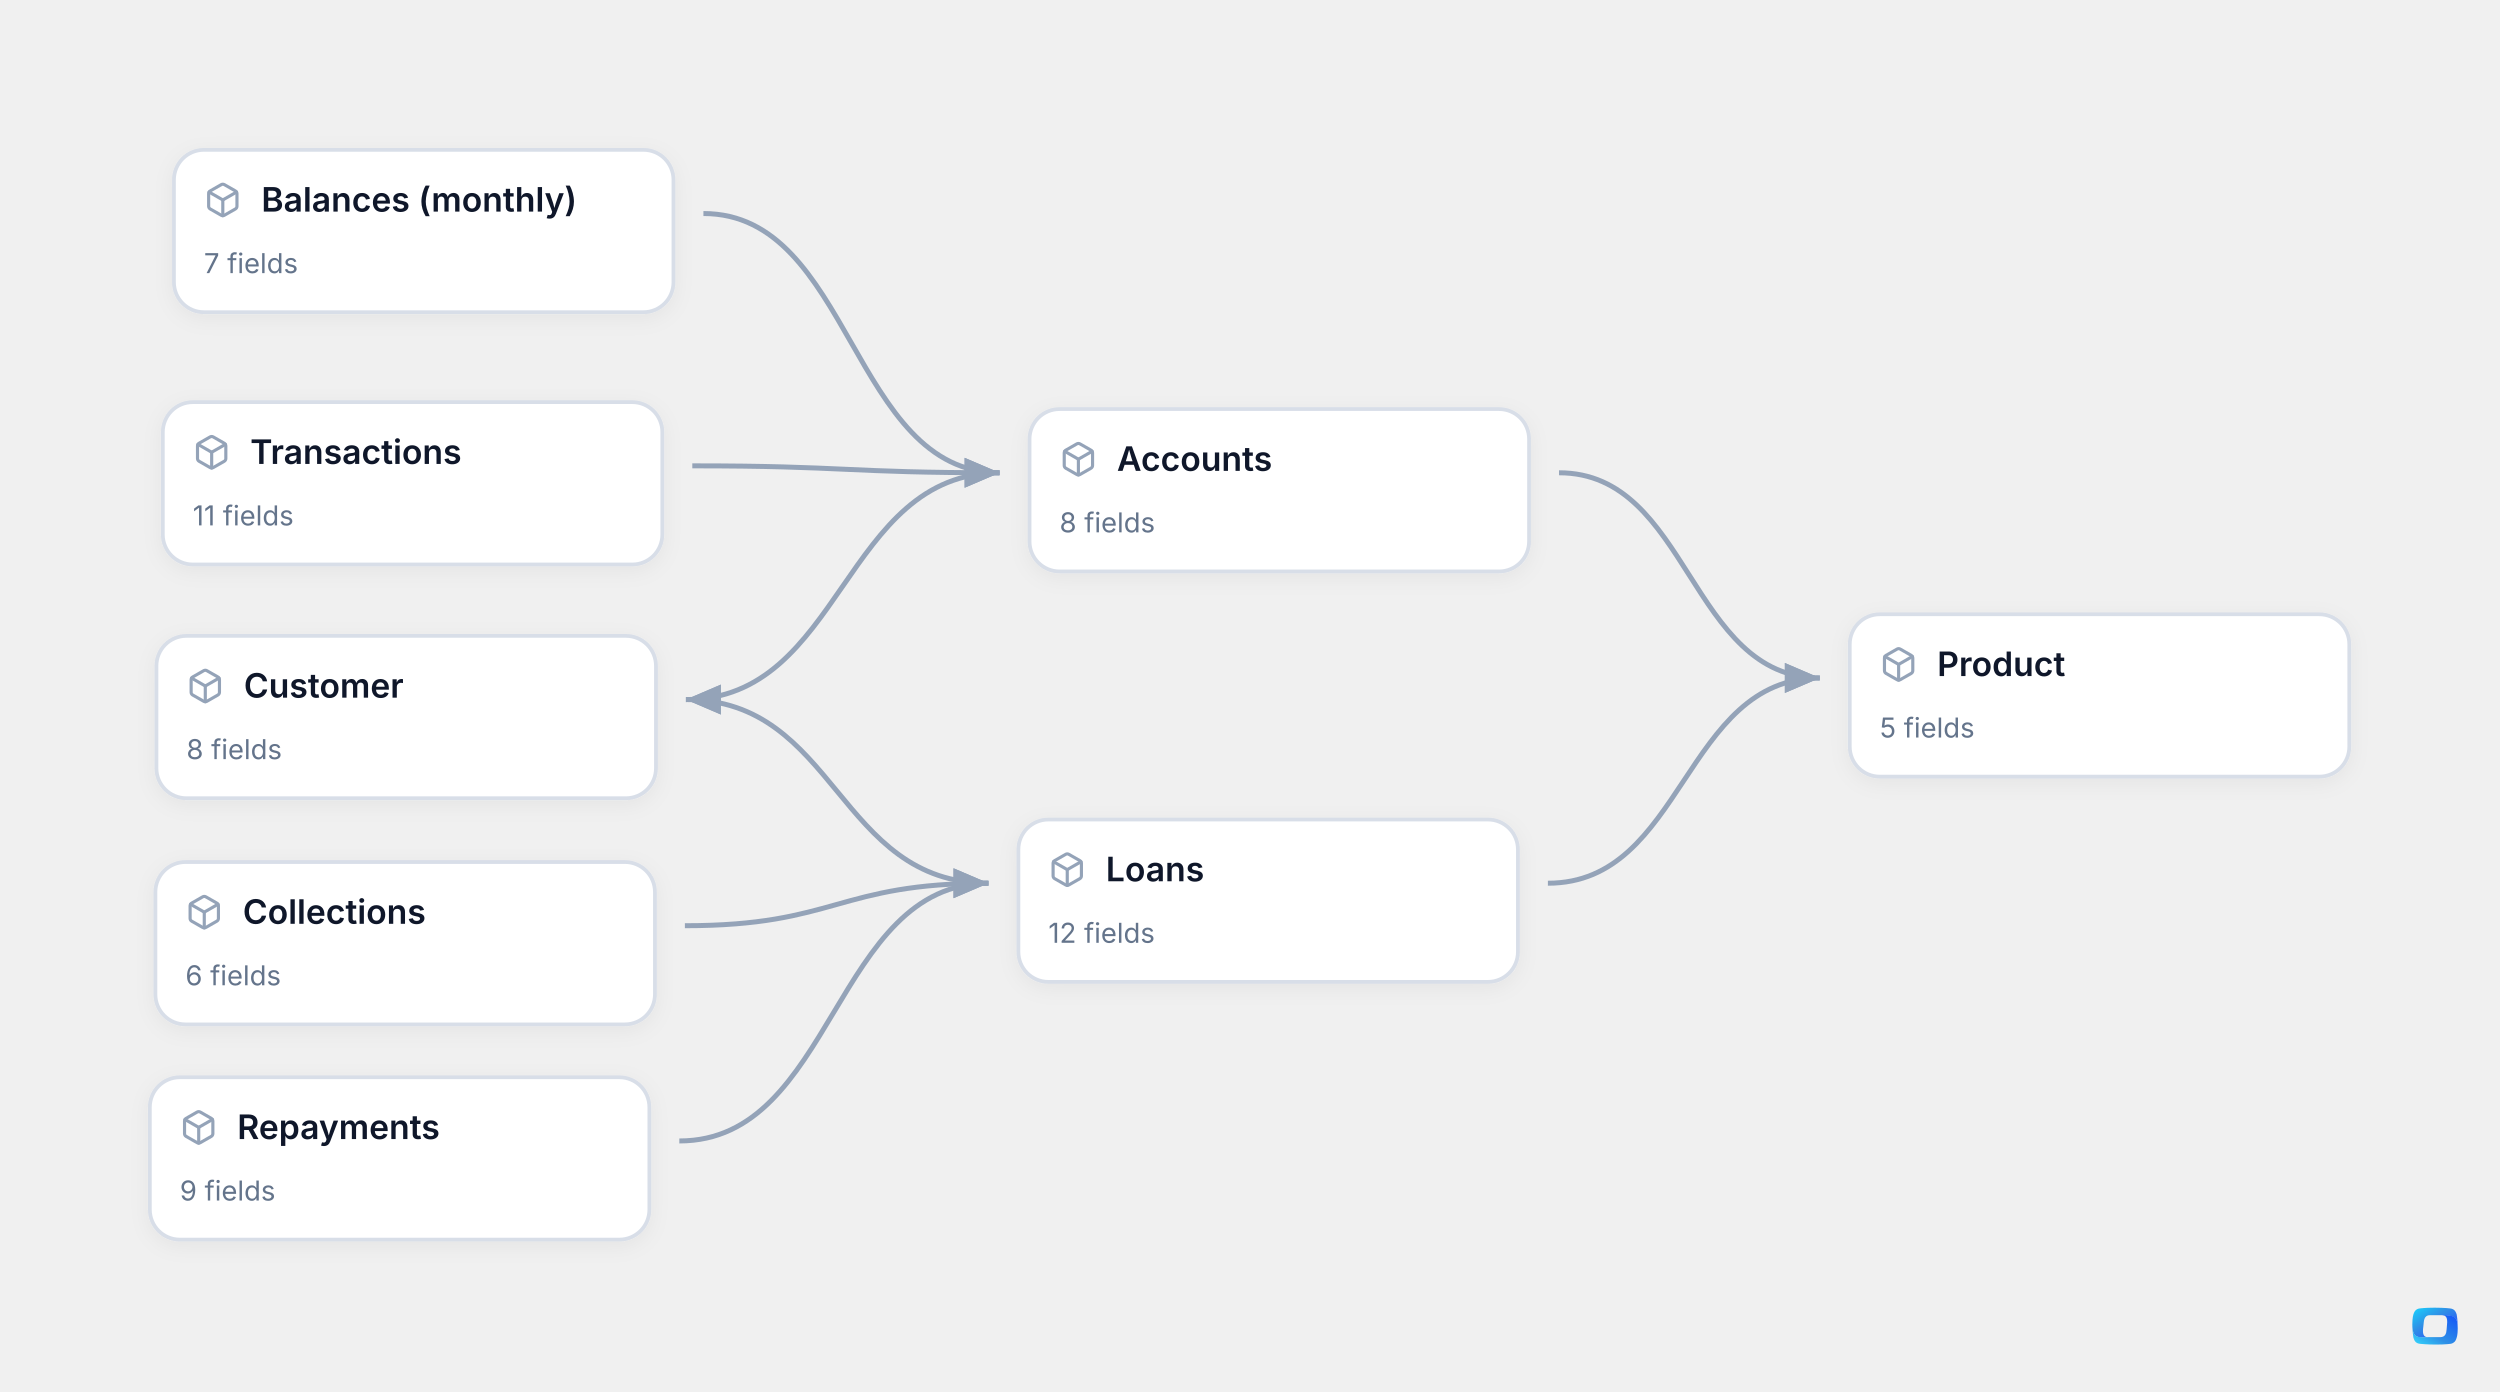
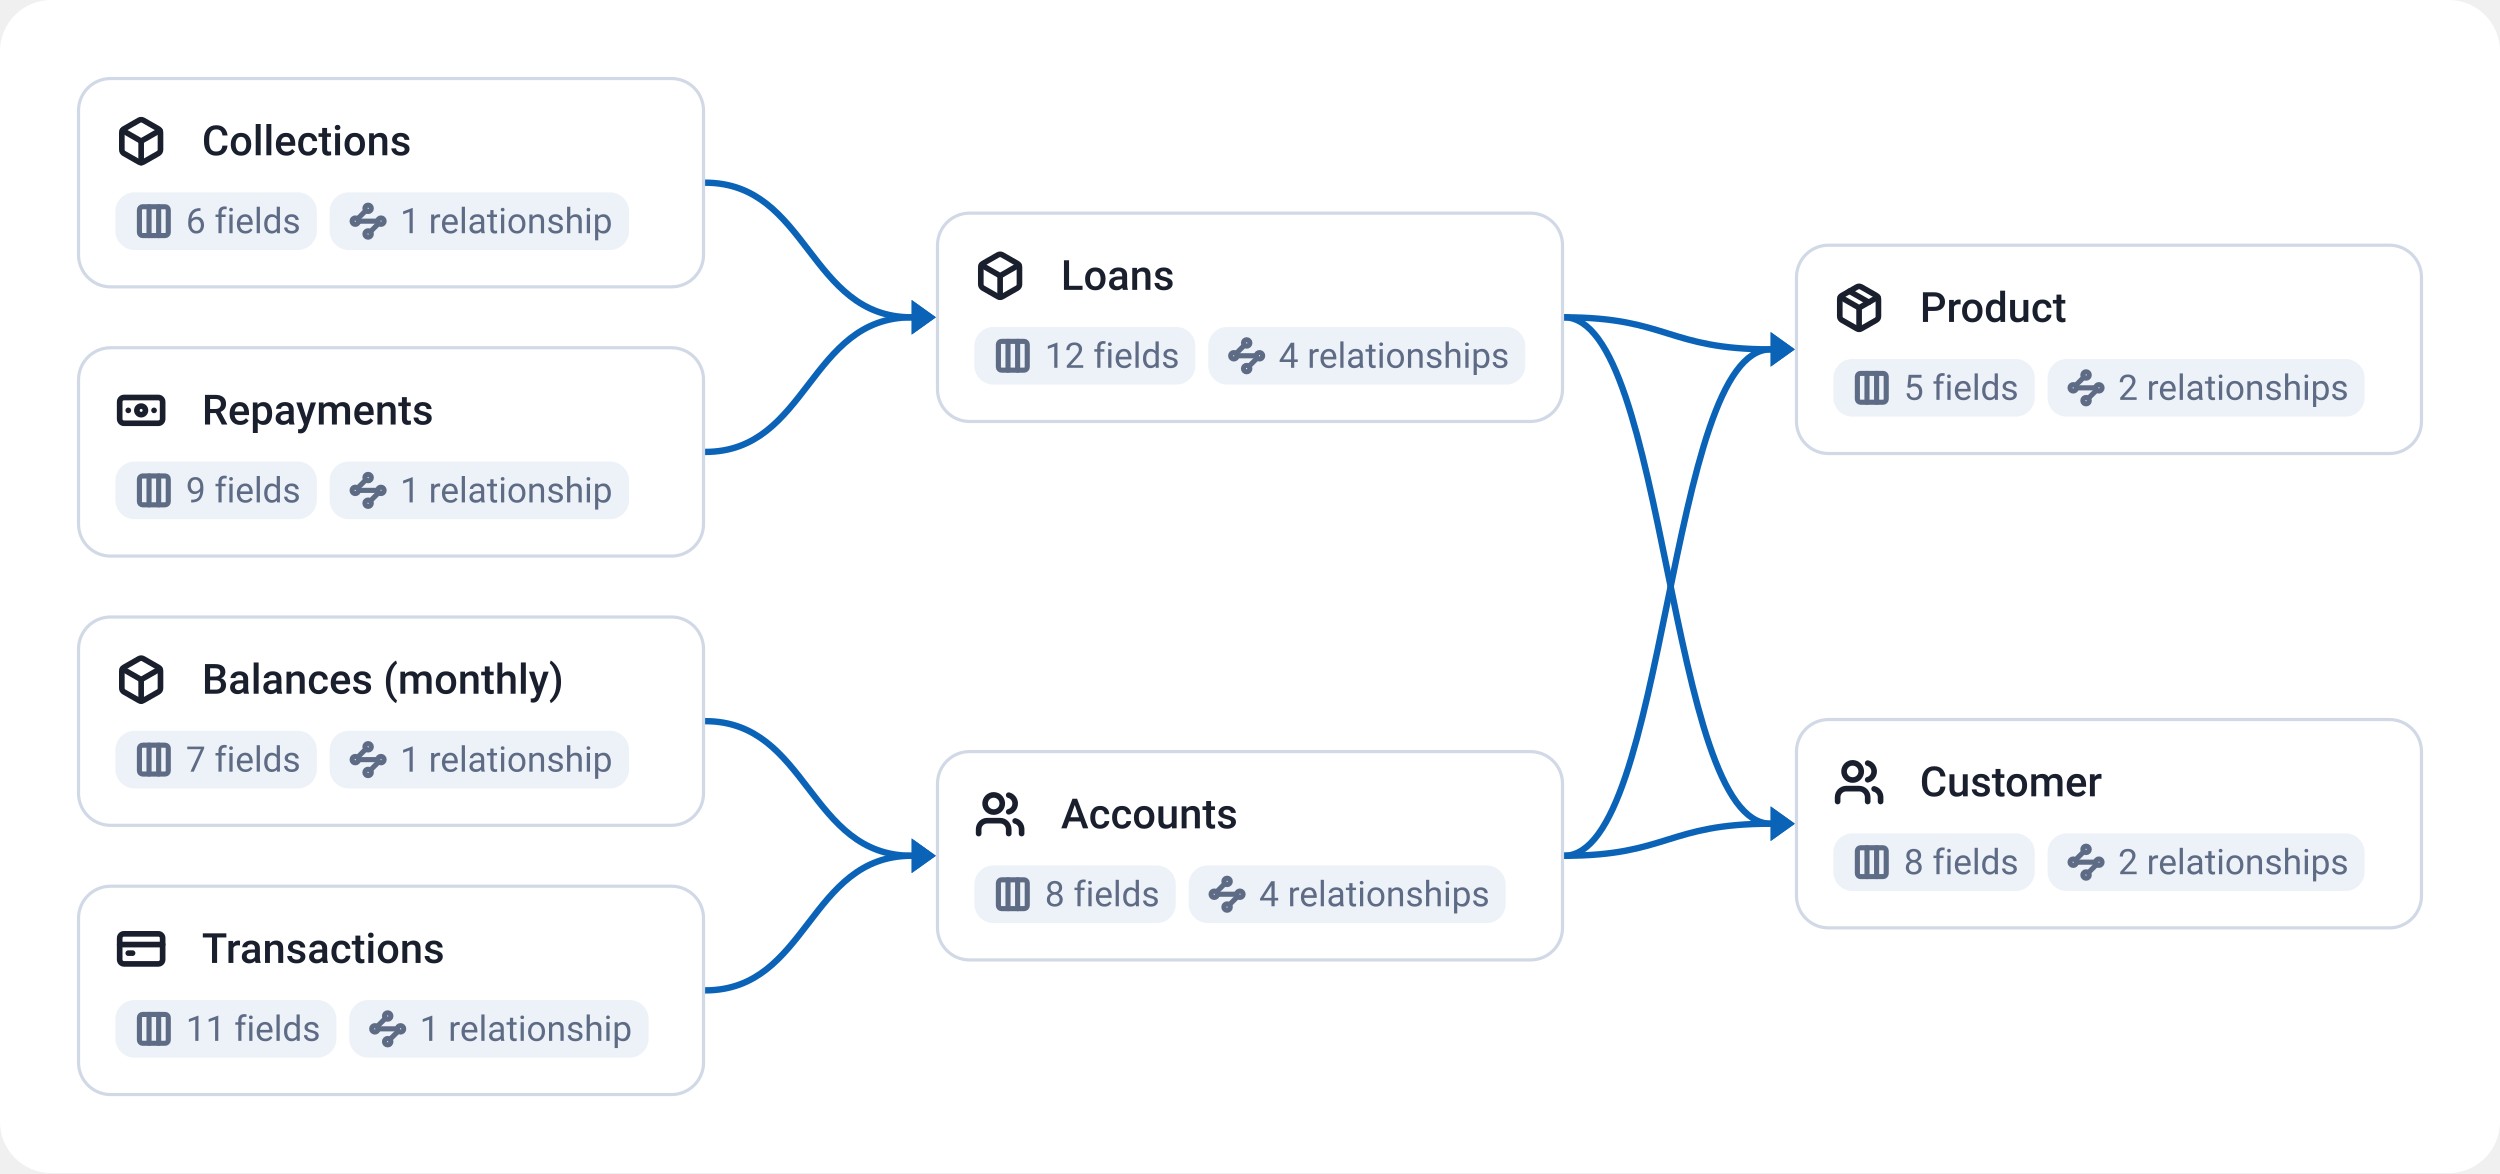
- <svg xmlns="http://www.w3.org/2000/svg" width="1001" height="557" viewBox="0 0 1001 557">
-   <defs>
-     <filter id="card-shadow" x="-20%" y="-20%" width="140%" height="140%">
-       <feDropShadow dx="0" dy="2" stdDeviation="4" flood-color="#0f172a" flood-opacity="0.05" />
-     </filter>
-     <filter id="label-shadow" x="-20%" y="-20%" width="140%" height="140%">
-       <feDropShadow dx="0" dy="1" stdDeviation="2" flood-color="#0f172a" flood-opacity="0.06" />
-     </filter>
-     <marker id="arr-end-0" markerWidth="9" markerHeight="9" refX="7" refY="3" orient="auto" markerUnits="strokeWidth">
-       <path d="M0,0 L7,3 L0,6 z" fill="rgb(148, 163, 184)" />
-     </marker>
-     <marker id="arr-start-0" markerWidth="9" markerHeight="9" refX="0" refY="3" orient="auto" markerUnits="strokeWidth">
-       <path d="M7,0 L0,3 L7,6 z" fill="rgb(148, 163, 184)" />
-     </marker>
-   </defs>
-   <g transform="translate(60,-18.66)">
-     <path d="M340.226,207.962 C277.433,207.962 277.433,298.765 214.639,298.765" fill="none" stroke="rgb(148, 163, 184)" stroke-width="2" marker-end="url(#arr-end-0)" />
-     <path d="M564.227,207.962 C616.439,207.962 616.439,290.124 668.652,290.124" fill="none" stroke="rgb(148, 163, 184)" stroke-width="2" marker-end="url(#arr-end-0)" />
-     <path d="M221.647,104.16 C280.937,104.16 280.937,207.962 340.226,207.962" fill="none" stroke="rgb(148, 163, 184)" stroke-width="2" marker-end="url(#arr-end-0)" />
-     <path d="M214.227,389.318 C275,389.318 275,372.301 335.774,372.301" fill="none" stroke="rgb(148, 163, 184)" stroke-width="2" marker-end="url(#arr-end-0)" />
-     <path d="M335.774,372.301 C275.206,372.301 275.206,298.765 214.639,298.765" fill="none" stroke="rgb(148, 163, 184)" stroke-width="2" marker-end="url(#arr-end-0)" />
-     <path d="M559.774,372.301 C614.213,372.301 614.213,290.124 668.652,290.124" fill="none" stroke="rgb(148, 163, 184)" stroke-width="2" marker-end="url(#arr-end-0)" />
-     <path d="M212,475.5 C273.887,475.5 273.887,372.301 335.774,372.301" fill="none" stroke="rgb(148, 163, 184)" stroke-width="2" marker-end="url(#arr-end-0)" />
-     <path d="M217.195,205.183 C278.711,205.183 278.711,207.962 340.226,207.962" fill="none" stroke="rgb(148, 163, 184)" stroke-width="2" marker-end="url(#arr-end-0)" />
-     <g transform="translate(352.23,182.46)">
-       <rect x="0" y="0" width="200" height="65" rx="12" fill="#ffffff" stroke="#d8dee8" stroke-width="1.5" filter="url(#card-shadow)" />
-       <g transform="translate(12,12.5) scale(0.63)" fill="none" stroke="#94a3b8" stroke-width="2" stroke-linecap="round" stroke-linejoin="round">
-         <path d="M21 8a2 2 0 0 0-1-1.73l-7-4a2 2 0 0 0-2 0l-7 4A2 2 0 0 0 3 8v8a2 2 0 0 0 1 1.73l7 4a2 2 0 0 0 2 0l7-4A2 2 0 0 0 21 16Z" />
-         <path d="m3.3 7 8.7 5 8.7-5" />
-         <path d="M12 22V12" />
-       </g>
-       <text x="35" y="24.73" font-family="-apple-system, BlinkMacSystemFont, 'Segoe UI', Inter, system-ui, sans-serif" font-size="13.5" font-weight="600" fill="#0f172a">Accounts</text>
-       <text x="12" y="49.35" font-family="-apple-system, BlinkMacSystemFont, 'Segoe UI', Inter, system-ui, sans-serif" font-size="11" fill="#64748b">8 fields</text>
-     </g>
-     <g transform="translate(9.65,78.66)">
-       <rect x="0" y="0" width="200" height="65" rx="12" fill="#ffffff" stroke="#d8dee8" stroke-width="1.5" filter="url(#card-shadow)" />
-       <g transform="translate(12,12.5) scale(0.63)" fill="none" stroke="#94a3b8" stroke-width="2" stroke-linecap="round" stroke-linejoin="round">
-         <path d="M21 8a2 2 0 0 0-1-1.73l-7-4a2 2 0 0 0-2 0l-7 4A2 2 0 0 0 3 8v8a2 2 0 0 0 1 1.73l7 4a2 2 0 0 0 2 0l7-4A2 2 0 0 0 21 16Z" />
-         <path d="m3.3 7 8.7 5 8.7-5" />
-         <path d="M12 22V12" />
-       </g>
-       <text x="35" y="24.73" font-family="-apple-system, BlinkMacSystemFont, 'Segoe UI', Inter, system-ui, sans-serif" font-size="13.5" font-weight="600" fill="#0f172a">Balances (monthly)</text>
-       <text x="12" y="49.35" font-family="-apple-system, BlinkMacSystemFont, 'Segoe UI', Inter, system-ui, sans-serif" font-size="11" fill="#64748b">7 fields</text>
-     </g>
-     <g transform="translate(2.23,363.82)">
-       <rect x="0" y="0" width="200" height="65" rx="12" fill="#ffffff" stroke="#d8dee8" stroke-width="1.5" filter="url(#card-shadow)" />
-       <g transform="translate(12,12.5) scale(0.63)" fill="none" stroke="#94a3b8" stroke-width="2" stroke-linecap="round" stroke-linejoin="round">
-         <path d="M21 8a2 2 0 0 0-1-1.73l-7-4a2 2 0 0 0-2 0l-7 4A2 2 0 0 0 3 8v8a2 2 0 0 0 1 1.73l7 4a2 2 0 0 0 2 0l7-4A2 2 0 0 0 21 16Z" />
-         <path d="m3.3 7 8.7 5 8.7-5" />
-         <path d="M12 22V12" />
-       </g>
-       <text x="35" y="24.73" font-family="-apple-system, BlinkMacSystemFont, 'Segoe UI', Inter, system-ui, sans-serif" font-size="13.5" font-weight="600" fill="#0f172a">Collections</text>
-       <text x="12" y="49.35" font-family="-apple-system, BlinkMacSystemFont, 'Segoe UI', Inter, system-ui, sans-serif" font-size="11" fill="#64748b">6 fields</text>
-     </g>
-     <g transform="translate(2.64,273.27)">
-       <rect x="0" y="0" width="200" height="65" rx="12" fill="#ffffff" stroke="#d8dee8" stroke-width="1.5" filter="url(#card-shadow)" />
-       <g transform="translate(12,12.5) scale(0.63)" fill="none" stroke="#94a3b8" stroke-width="2" stroke-linecap="round" stroke-linejoin="round">
-         <path d="M21 8a2 2 0 0 0-1-1.73l-7-4a2 2 0 0 0-2 0l-7 4A2 2 0 0 0 3 8v8a2 2 0 0 0 1 1.73l7 4a2 2 0 0 0 2 0l7-4A2 2 0 0 0 21 16Z" />
-         <path d="m3.3 7 8.7 5 8.7-5" />
-         <path d="M12 22V12" />
-       </g>
-       <text x="35" y="24.73" font-family="-apple-system, BlinkMacSystemFont, 'Segoe UI', Inter, system-ui, sans-serif" font-size="13.5" font-weight="600" fill="#0f172a">Customer</text>
-       <text x="12" y="49.35" font-family="-apple-system, BlinkMacSystemFont, 'Segoe UI', Inter, system-ui, sans-serif" font-size="11" fill="#64748b">8 fields</text>
-     </g>
-     <g transform="translate(347.77,346.8)">
-       <rect x="0" y="0" width="200" height="65" rx="12" fill="#ffffff" stroke="#d8dee8" stroke-width="1.5" filter="url(#card-shadow)" />
-       <g transform="translate(12,12.5) scale(0.63)" fill="none" stroke="#94a3b8" stroke-width="2" stroke-linecap="round" stroke-linejoin="round">
-         <path d="M21 8a2 2 0 0 0-1-1.73l-7-4a2 2 0 0 0-2 0l-7 4A2 2 0 0 0 3 8v8a2 2 0 0 0 1 1.73l7 4a2 2 0 0 0 2 0l7-4A2 2 0 0 0 21 16Z" />
-         <path d="m3.3 7 8.7 5 8.7-5" />
-         <path d="M12 22V12" />
-       </g>
-       <text x="35" y="24.73" font-family="-apple-system, BlinkMacSystemFont, 'Segoe UI', Inter, system-ui, sans-serif" font-size="13.5" font-weight="600" fill="#0f172a">Loans</text>
-       <text x="12" y="49.35" font-family="-apple-system, BlinkMacSystemFont, 'Segoe UI', Inter, system-ui, sans-serif" font-size="11" fill="#64748b">12 fields</text>
-     </g>
-     <g transform="translate(680.65,264.62)">
-       <rect x="0" y="0" width="200" height="65" rx="12" fill="#ffffff" stroke="#d8dee8" stroke-width="1.5" filter="url(#card-shadow)" />
-       <g transform="translate(12,12.5) scale(0.63)" fill="none" stroke="#94a3b8" stroke-width="2" stroke-linecap="round" stroke-linejoin="round">
-         <path d="M21 8a2 2 0 0 0-1-1.73l-7-4a2 2 0 0 0-2 0l-7 4A2 2 0 0 0 3 8v8a2 2 0 0 0 1 1.73l7 4a2 2 0 0 0 2 0l7-4A2 2 0 0 0 21 16Z" />
-         <path d="m3.3 7 8.7 5 8.7-5" />
-         <path d="M12 22V12" />
-       </g>
-       <text x="35" y="24.73" font-family="-apple-system, BlinkMacSystemFont, 'Segoe UI', Inter, system-ui, sans-serif" font-size="13.5" font-weight="600" fill="#0f172a">Product</text>
-       <text x="12" y="49.35" font-family="-apple-system, BlinkMacSystemFont, 'Segoe UI', Inter, system-ui, sans-serif" font-size="11" fill="#64748b">5 fields</text>
-     </g>
-     <g transform="translate(0,450)">
-       <rect x="0" y="0" width="200" height="65" rx="12" fill="#ffffff" stroke="#d8dee8" stroke-width="1.5" filter="url(#card-shadow)" />
-       <g transform="translate(12,12.5) scale(0.63)" fill="none" stroke="#94a3b8" stroke-width="2" stroke-linecap="round" stroke-linejoin="round">
-         <path d="M21 8a2 2 0 0 0-1-1.73l-7-4a2 2 0 0 0-2 0l-7 4A2 2 0 0 0 3 8v8a2 2 0 0 0 1 1.73l7 4a2 2 0 0 0 2 0l7-4A2 2 0 0 0 21 16Z" />
-         <path d="m3.3 7 8.7 5 8.7-5" />
-         <path d="M12 22V12" />
-       </g>
-       <text x="35" y="24.73" font-family="-apple-system, BlinkMacSystemFont, 'Segoe UI', Inter, system-ui, sans-serif" font-size="13.5" font-weight="600" fill="#0f172a">Repayments</text>
-       <text x="12" y="49.35" font-family="-apple-system, BlinkMacSystemFont, 'Segoe UI', Inter, system-ui, sans-serif" font-size="11" fill="#64748b">9 fields</text>
-     </g>
-     <g transform="translate(5.19,179.68)">
-       <rect x="0" y="0" width="200" height="65" rx="12" fill="#ffffff" stroke="#d8dee8" stroke-width="1.5" filter="url(#card-shadow)" />
-       <g transform="translate(12,12.5) scale(0.63)" fill="none" stroke="#94a3b8" stroke-width="2" stroke-linecap="round" stroke-linejoin="round">
-         <path d="M21 8a2 2 0 0 0-1-1.73l-7-4a2 2 0 0 0-2 0l-7 4A2 2 0 0 0 3 8v8a2 2 0 0 0 1 1.73l7 4a2 2 0 0 0 2 0l7-4A2 2 0 0 0 21 16Z" />
-         <path d="m3.3 7 8.7 5 8.7-5" />
-         <path d="M12 22V12" />
-       </g>
-       <text x="35" y="24.73" font-family="-apple-system, BlinkMacSystemFont, 'Segoe UI', Inter, system-ui, sans-serif" font-size="13.5" font-weight="600" fill="#0f172a">Transactions</text>
-       <text x="12" y="49.35" font-family="-apple-system, BlinkMacSystemFont, 'Segoe UI', Inter, system-ui, sans-serif" font-size="11" fill="#64748b">11 fields</text>
-     </g>
-   </g>
-   <g transform="translate(963,519)" opacity="0.92">
-     <defs>
-       <linearGradient id="wmg0" x1="0" y1="0" x2="1" y2="1">
-         <stop stop-color="#05D2FF" />
-         <stop offset=".4" stop-color="#1E88E5" />
-         <stop offset="1" stop-color="#182FFF" />
-       </linearGradient>
-       <linearGradient id="wmg1" x1="0" y1="1" x2="1" y2="0">
-         <stop stop-color="#24D8FF" />
-         <stop offset=".4" stop-color="#1E88E5" />
-         <stop offset="1" stop-color="#0046F9" />
-       </linearGradient>
-     </defs>
-     <g transform="scale(0.046875)">
-       <path d="M421.311 119.85C435.258 133.807 440.996 157.327 440.996 157.327C440.996 157.327 449.53 204.69 449.53 268.995C449.53 177.972 418.65 162.348 311.314 162.348H212.327C157.38 162.348 161.097 217.57 157.38 243.85L152.865 283.556C150.697 325.33 157.951 351.215 200.811 351.215C111.444 351.215 61.806 365.847 61.806 239.866C61.806 182.846 70.404 157.327 70.404 157.327C70.404 157.327 76.142 133.807 90.118 119.85C104.095 105.877 124.809 104.475 124.809 104.475C124.809 104.475 167.579 98.037 252.066 98.037C336.554 98.037 384.285 104.475 384.285 104.475C384.285 104.475 407.321 105.877 421.311 119.85Z" fill="url(#wmg0)" />
-       <path d="M449.515 271.888C449.52 273.026 449.523 274.174 449.523 275.333C449.523 329.946 441.393 351.201 441.393 351.201C441.393 351.201 435.03 376.952 424.167 388.075C406.929 405.725 388.495 406.71 388.495 406.71C388.495 406.71 348.836 413.061 263.502 413.061C181.632 413.061 127.111 406.749 127.111 406.749C127.111 406.749 104.091 405.337 90.114 391.377C76.138 377.394 70.4 351.201 70.4 351.201C70.4 351.201 61.806 297.401 61.806 238.506C61.806 352.055 102.131 351.374 175.525 350.133C183.56 349.998 191.992 349.855 200.811 349.855H299.787C343.122 349.855 352.906 318.315 354.792 282.196L359.32 227.093C360.526 204.443 357.608 188.362 350.507 178.012C342.765 166.722 329.575 160.987 311.314 160.987C424.974 160.987 448.73 176.216 449.515 271.888Z" fill="url(#wmg1)" />
-     </g>
+ <svg xmlns="http://www.w3.org/2000/svg" width="780" height="366" viewBox="0 0 780 366" role="img" aria-labelledby="t">
+   <rect width="780" height="366" rx="16" fill="#ffffff" />
+   <path d="M488 267 C 520.22 267, 520.22 257, 552.44 257" fill="none" stroke="#0b63b8" stroke-width="2" stroke-linecap="round" />
+   <path d="M552.44 251.6L560 257L552.44 262.4Z" fill="#0b63b8" />
+   <path d="M488 267 C 520.22 267, 520.22 109, 552.44 109" fill="none" stroke="#0b63b8" stroke-width="2" stroke-linecap="round" />
+   <path d="M552.44 103.6L560 109L552.44 114.4Z" fill="#0b63b8" />
+   <path d="M220 225 C 252.22 225, 252.22 267, 284.44 267" fill="none" stroke="#0b63b8" stroke-width="2" stroke-linecap="round" />
+   <path d="M284.44 261.6L292 267L284.44 272.4Z" fill="#0b63b8" />
+   <path d="M220 57 C 252.22 57, 252.22 99, 284.44 99" fill="none" stroke="#0b63b8" stroke-width="2" stroke-linecap="round" />
+   <path d="M284.44 93.6L292 99L284.44 104.4Z" fill="#0b63b8" />
+   <path d="M488 99 C 520.22 99, 520.22 257, 552.44 257" fill="none" stroke="#0b63b8" stroke-width="2" stroke-linecap="round" />
+   <path d="M552.44 251.6L560 257L552.44 262.4Z" fill="#0b63b8" />
+   <path d="M488 99 C 520.22 99, 520.22 109, 552.44 109" fill="none" stroke="#0b63b8" stroke-width="2" stroke-linecap="round" />
+   <path d="M552.44 103.6L560 109L552.44 114.4Z" fill="#0b63b8" />
+   <path d="M220 141 C 252.22 141, 252.22 99, 284.44 99" fill="none" stroke="#0b63b8" stroke-width="2" stroke-linecap="round" />
+   <path d="M284.44 93.6L292 99L284.44 104.4Z" fill="#0b63b8" />
+   <path d="M220 309 C 252.22 309, 252.22 267, 284.44 267" fill="none" stroke="#0b63b8" stroke-width="2" stroke-linecap="round" />
+   <path d="M284.44 261.6L292 267L284.44 272.4Z" fill="#0b63b8" />
+   <g>
+     <rect x="292.5" y="234.5" width="195" height="65" rx="10" fill="#ffffff" fill-opacity="0.8" stroke="#d1d9e6" stroke-width="1" />
+     <g transform="translate(304 246) scale(0.67)" fill="none" stroke="#1a1f2e" stroke-width="2.63" stroke-linecap="round" stroke-linejoin="round" color="#1a1f2e">
+       <path d="M16 21v-2a4 4 0 0 0-4-4H6a4 4 0 0 0-4 4v2" />
+       <path d="M16 3.128a4 4 0 0 1 0 7.744" />
+       <path d="M22 21v-2a4 4 0 0 0-3-3.87" />
+       <circle cx="9" cy="7" r="4" />
+     </g>
+     <text x="331" y="254" font-family="Roboto, -apple-system, BlinkMacSystemFont, 'Segoe UI', Helvetica, Arial, sans-serif" font-size="13" font-weight="500" fill="#1a1f2e" dominant-baseline="central" textLength="55.07" lengthAdjust="spacingAndGlyphs">Accounts</text>
+     <rect x="304" y="270" width="62.85" height="18" rx="6" fill="#edf1f8" />
+     <g transform="translate(310 273) scale(0.5)" fill="none" stroke="#5e6b85" stroke-width="3.2" stroke-linecap="round" stroke-linejoin="round" color="#5e6b85">
+       <rect width="18" height="18" x="3" y="3" rx="2" />
+       <path d="M9 3v18" />
+       <path d="M15 3v18" />
+     </g>
+     <text x="326" y="279" font-family="Roboto, -apple-system, BlinkMacSystemFont, 'Segoe UI', Helvetica, Arial, sans-serif" font-size="11" fill="#5e6b85" dominant-baseline="central" textLength="34.85" lengthAdjust="spacingAndGlyphs">8 fields</text>
+     <rect x="370.85" y="270" width="98.92" height="18" rx="6" fill="#edf1f8" />
+     <g transform="translate(376.85 273) scale(0.5)" fill="none" stroke="#5e6b85" stroke-width="3.2" stroke-linecap="round" stroke-linejoin="round" color="#5e6b85">
+       <path d="m10.586 5.414-5.172 5.172" />
+       <path d="m18.586 13.414-5.172 5.172" />
+       <path d="M6 12h12" />
+       <circle cx="12" cy="20" r="2" />
+       <circle cx="12" cy="4" r="2" />
+       <circle cx="20" cy="12" r="2" />
+       <circle cx="4" cy="12" r="2" />
+     </g>
+     <text x="392.85" y="279" font-family="Roboto, -apple-system, BlinkMacSystemFont, 'Segoe UI', Helvetica, Arial, sans-serif" font-size="11" fill="#5e6b85" dominant-baseline="central" textLength="70.92" lengthAdjust="spacingAndGlyphs">4 relationships</text>
+   </g>
+   <g>
+     <rect x="24.5" y="192.5" width="195" height="65" rx="10" fill="#ffffff" fill-opacity="0.8" stroke="#d1d9e6" stroke-width="1" />
+     <g transform="translate(36 204) scale(0.67)" fill="none" stroke="#1a1f2e" stroke-width="2.63" stroke-linecap="round" stroke-linejoin="round" color="#1a1f2e">
+       <path d="M21 8a2 2 0 0 0-1-1.73l-7-4a2 2 0 0 0-2 0l-7 4A2 2 0 0 0 3 8v8a2 2 0 0 0 1 1.73l7 4a2 2 0 0 0 2 0l7-4A2 2 0 0 0 21 16Z" />
+       <path d="m3.3 7 8.7 5 8.7-5" />
+       <path d="M12 22V12" />
+     </g>
+     <text x="63" y="212" font-family="Roboto, -apple-system, BlinkMacSystemFont, 'Segoe UI', Helvetica, Arial, sans-serif" font-size="13" font-weight="500" fill="#1a1f2e" dominant-baseline="central" textLength="114.59" lengthAdjust="spacingAndGlyphs">Balances (monthly)</text>
+     <rect x="36" y="228" width="62.85" height="18" rx="6" fill="#edf1f8" />
+     <g transform="translate(42 231) scale(0.5)" fill="none" stroke="#5e6b85" stroke-width="3.2" stroke-linecap="round" stroke-linejoin="round" color="#5e6b85">
+       <rect width="18" height="18" x="3" y="3" rx="2" />
+       <path d="M9 3v18" />
+       <path d="M15 3v18" />
+     </g>
+     <text x="58" y="237" font-family="Roboto, -apple-system, BlinkMacSystemFont, 'Segoe UI', Helvetica, Arial, sans-serif" font-size="11" fill="#5e6b85" dominant-baseline="central" textLength="34.85" lengthAdjust="spacingAndGlyphs">7 fields</text>
+     <rect x="102.85" y="228" width="93.42" height="18" rx="6" fill="#edf1f8" />
+     <g transform="translate(108.85 231) scale(0.5)" fill="none" stroke="#5e6b85" stroke-width="3.2" stroke-linecap="round" stroke-linejoin="round" color="#5e6b85">
+       <path d="m10.586 5.414-5.172 5.172" />
+       <path d="m18.586 13.414-5.172 5.172" />
+       <path d="M6 12h12" />
+       <circle cx="12" cy="20" r="2" />
+       <circle cx="12" cy="4" r="2" />
+       <circle cx="20" cy="12" r="2" />
+       <circle cx="4" cy="12" r="2" />
+     </g>
+     <text x="124.85" y="237" font-family="Roboto, -apple-system, BlinkMacSystemFont, 'Segoe UI', Helvetica, Arial, sans-serif" font-size="11" fill="#5e6b85" dominant-baseline="central" textLength="65.42" lengthAdjust="spacingAndGlyphs">1 relationship</text>
+   </g>
+   <g>
+     <rect x="24.5" y="24.5" width="195" height="65" rx="10" fill="#ffffff" fill-opacity="0.8" stroke="#d1d9e6" stroke-width="1" />
+     <g transform="translate(36 36) scale(0.67)" fill="none" stroke="#1a1f2e" stroke-width="2.63" stroke-linecap="round" stroke-linejoin="round" color="#1a1f2e">
+       <path d="M21 8a2 2 0 0 0-1-1.73l-7-4a2 2 0 0 0-2 0l-7 4A2 2 0 0 0 3 8v8a2 2 0 0 0 1 1.73l7 4a2 2 0 0 0 2 0l7-4A2 2 0 0 0 21 16Z" />
+       <path d="m3.3 7 8.7 5 8.7-5" />
+       <path d="M12 22V12" />
+     </g>
+     <text x="63" y="44" font-family="Roboto, -apple-system, BlinkMacSystemFont, 'Segoe UI', Helvetica, Arial, sans-serif" font-size="13" font-weight="500" fill="#1a1f2e" dominant-baseline="central" textLength="65.48" lengthAdjust="spacingAndGlyphs">Collections</text>
+     <rect x="36" y="60" width="62.85" height="18" rx="6" fill="#edf1f8" />
+     <g transform="translate(42 63) scale(0.5)" fill="none" stroke="#5e6b85" stroke-width="3.2" stroke-linecap="round" stroke-linejoin="round" color="#5e6b85">
+       <rect width="18" height="18" x="3" y="3" rx="2" />
+       <path d="M9 3v18" />
+       <path d="M15 3v18" />
+     </g>
+     <text x="58" y="69" font-family="Roboto, -apple-system, BlinkMacSystemFont, 'Segoe UI', Helvetica, Arial, sans-serif" font-size="11" fill="#5e6b85" dominant-baseline="central" textLength="34.85" lengthAdjust="spacingAndGlyphs">6 fields</text>
+     <rect x="102.85" y="60" width="93.42" height="18" rx="6" fill="#edf1f8" />
+     <g transform="translate(108.85 63) scale(0.5)" fill="none" stroke="#5e6b85" stroke-width="3.2" stroke-linecap="round" stroke-linejoin="round" color="#5e6b85">
+       <path d="m10.586 5.414-5.172 5.172" />
+       <path d="m18.586 13.414-5.172 5.172" />
+       <path d="M6 12h12" />
+       <circle cx="12" cy="20" r="2" />
+       <circle cx="12" cy="4" r="2" />
+       <circle cx="20" cy="12" r="2" />
+       <circle cx="4" cy="12" r="2" />
+     </g>
+     <text x="124.85" y="69" font-family="Roboto, -apple-system, BlinkMacSystemFont, 'Segoe UI', Helvetica, Arial, sans-serif" font-size="11" fill="#5e6b85" dominant-baseline="central" textLength="65.42" lengthAdjust="spacingAndGlyphs">1 relationship</text>
+   </g>
+   <g>
+     <rect x="560.5" y="224.5" width="195" height="65" rx="10" fill="#ffffff" fill-opacity="0.8" stroke="#d1d9e6" stroke-width="1" />
+     <g transform="translate(572 236) scale(0.67)" fill="none" stroke="#1a1f2e" stroke-width="2.63" stroke-linecap="round" stroke-linejoin="round" color="#1a1f2e">
+       <path d="M16 21v-2a4 4 0 0 0-4-4H6a4 4 0 0 0-4 4v2" />
+       <path d="M16 3.128a4 4 0 0 1 0 7.744" />
+       <path d="M22 21v-2a4 4 0 0 0-3-3.87" />
+       <circle cx="9" cy="7" r="4" />
+     </g>
+     <text x="599" y="244" font-family="Roboto, -apple-system, BlinkMacSystemFont, 'Segoe UI', Helvetica, Arial, sans-serif" font-size="13" font-weight="500" fill="#1a1f2e" dominant-baseline="central" textLength="58.03" lengthAdjust="spacingAndGlyphs">Customer</text>
+     <rect x="572" y="260" width="62.85" height="18" rx="6" fill="#edf1f8" />
+     <g transform="translate(578 263) scale(0.5)" fill="none" stroke="#5e6b85" stroke-width="3.2" stroke-linecap="round" stroke-linejoin="round" color="#5e6b85">
+       <rect width="18" height="18" x="3" y="3" rx="2" />
+       <path d="M9 3v18" />
+       <path d="M15 3v18" />
+     </g>
+     <text x="594" y="269" font-family="Roboto, -apple-system, BlinkMacSystemFont, 'Segoe UI', Helvetica, Arial, sans-serif" font-size="11" fill="#5e6b85" dominant-baseline="central" textLength="34.85" lengthAdjust="spacingAndGlyphs">8 fields</text>
+     <rect x="638.85" y="260" width="98.92" height="18" rx="6" fill="#edf1f8" />
+     <g transform="translate(644.85 263) scale(0.5)" fill="none" stroke="#5e6b85" stroke-width="3.2" stroke-linecap="round" stroke-linejoin="round" color="#5e6b85">
+       <path d="m10.586 5.414-5.172 5.172" />
+       <path d="m18.586 13.414-5.172 5.172" />
+       <path d="M6 12h12" />
+       <circle cx="12" cy="20" r="2" />
+       <circle cx="12" cy="4" r="2" />
+       <circle cx="20" cy="12" r="2" />
+       <circle cx="4" cy="12" r="2" />
+     </g>
+     <text x="660.85" y="269" font-family="Roboto, -apple-system, BlinkMacSystemFont, 'Segoe UI', Helvetica, Arial, sans-serif" font-size="11" fill="#5e6b85" dominant-baseline="central" textLength="70.92" lengthAdjust="spacingAndGlyphs">2 relationships</text>
+   </g>
+   <g>
+     <rect x="292.5" y="66.5" width="195" height="65" rx="10" fill="#ffffff" fill-opacity="0.8" stroke="#d1d9e6" stroke-width="1" />
+     <g transform="translate(304 78) scale(0.67)" fill="none" stroke="#1a1f2e" stroke-width="2.63" stroke-linecap="round" stroke-linejoin="round" color="#1a1f2e">
+       <path d="M21 8a2 2 0 0 0-1-1.73l-7-4a2 2 0 0 0-2 0l-7 4A2 2 0 0 0 3 8v8a2 2 0 0 0 1 1.73l7 4a2 2 0 0 0 2 0l7-4A2 2 0 0 0 21 16Z" />
+       <path d="m3.3 7 8.7 5 8.7-5" />
+       <path d="M12 22V12" />
+     </g>
+     <text x="331" y="86" font-family="Roboto, -apple-system, BlinkMacSystemFont, 'Segoe UI', Helvetica, Arial, sans-serif" font-size="13" font-weight="500" fill="#1a1f2e" dominant-baseline="central" textLength="36.47" lengthAdjust="spacingAndGlyphs">Loans</text>
+     <rect x="304" y="102" width="68.96" height="18" rx="6" fill="#edf1f8" />
+     <g transform="translate(310 105) scale(0.5)" fill="none" stroke="#5e6b85" stroke-width="3.2" stroke-linecap="round" stroke-linejoin="round" color="#5e6b85">
+       <rect width="18" height="18" x="3" y="3" rx="2" />
+       <path d="M9 3v18" />
+       <path d="M15 3v18" />
+     </g>
+     <text x="326" y="111" font-family="Roboto, -apple-system, BlinkMacSystemFont, 'Segoe UI', Helvetica, Arial, sans-serif" font-size="11" fill="#5e6b85" dominant-baseline="central" textLength="40.96" lengthAdjust="spacingAndGlyphs">12 fields</text>
+     <rect x="376.96" y="102" width="98.92" height="18" rx="6" fill="#edf1f8" />
+     <g transform="translate(382.96 105) scale(0.5)" fill="none" stroke="#5e6b85" stroke-width="3.2" stroke-linecap="round" stroke-linejoin="round" color="#5e6b85">
+       <path d="m10.586 5.414-5.172 5.172" />
+       <path d="m18.586 13.414-5.172 5.172" />
+       <path d="M6 12h12" />
+       <circle cx="12" cy="20" r="2" />
+       <circle cx="12" cy="4" r="2" />
+       <circle cx="20" cy="12" r="2" />
+       <circle cx="4" cy="12" r="2" />
+     </g>
+     <text x="398.96" y="111" font-family="Roboto, -apple-system, BlinkMacSystemFont, 'Segoe UI', Helvetica, Arial, sans-serif" font-size="11" fill="#5e6b85" dominant-baseline="central" textLength="70.92" lengthAdjust="spacingAndGlyphs">4 relationships</text>
+   </g>
+   <g>
+     <rect x="560.5" y="76.5" width="195" height="65" rx="10" fill="#ffffff" fill-opacity="0.8" stroke="#d1d9e6" stroke-width="1" />
+     <g transform="translate(572 88) scale(0.67)" fill="none" stroke="#1a1f2e" stroke-width="2.63" stroke-linecap="round" stroke-linejoin="round" color="#1a1f2e">
+       <path d="M11 21.73a2 2 0 0 0 2 0l7-4A2 2 0 0 0 21 16V8a2 2 0 0 0-1-1.73l-7-4a2 2 0 0 0-2 0l-7 4A2 2 0 0 0 3 8v8a2 2 0 0 0 1 1.73z" />
+       <path d="M12 22V12" />
+       <polyline points="3.29 7 12 12 20.71 7" />
+       <path d="m7.5 4.27 9 5.15" />
+     </g>
+     <text x="599" y="96" font-family="Roboto, -apple-system, BlinkMacSystemFont, 'Segoe UI', Helvetica, Arial, sans-serif" font-size="13" font-weight="500" fill="#1a1f2e" dominant-baseline="central" textLength="46.14" lengthAdjust="spacingAndGlyphs">Product</text>
+     <rect x="572" y="112" width="62.85" height="18" rx="6" fill="#edf1f8" />
+     <g transform="translate(578 115) scale(0.5)" fill="none" stroke="#5e6b85" stroke-width="3.2" stroke-linecap="round" stroke-linejoin="round" color="#5e6b85">
+       <rect width="18" height="18" x="3" y="3" rx="2" />
+       <path d="M9 3v18" />
+       <path d="M15 3v18" />
+     </g>
+     <text x="594" y="121" font-family="Roboto, -apple-system, BlinkMacSystemFont, 'Segoe UI', Helvetica, Arial, sans-serif" font-size="11" fill="#5e6b85" dominant-baseline="central" textLength="34.85" lengthAdjust="spacingAndGlyphs">5 fields</text>
+     <rect x="638.85" y="112" width="98.92" height="18" rx="6" fill="#edf1f8" />
+     <g transform="translate(644.85 115) scale(0.5)" fill="none" stroke="#5e6b85" stroke-width="3.2" stroke-linecap="round" stroke-linejoin="round" color="#5e6b85">
+       <path d="m10.586 5.414-5.172 5.172" />
+       <path d="m18.586 13.414-5.172 5.172" />
+       <path d="M6 12h12" />
+       <circle cx="12" cy="20" r="2" />
+       <circle cx="12" cy="4" r="2" />
+       <circle cx="20" cy="12" r="2" />
+       <circle cx="4" cy="12" r="2" />
+     </g>
+     <text x="660.85" y="121" font-family="Roboto, -apple-system, BlinkMacSystemFont, 'Segoe UI', Helvetica, Arial, sans-serif" font-size="11" fill="#5e6b85" dominant-baseline="central" textLength="70.92" lengthAdjust="spacingAndGlyphs">2 relationships</text>
+   </g>
+   <g>
+     <rect x="24.5" y="108.5" width="195" height="65" rx="10" fill="#ffffff" fill-opacity="0.8" stroke="#d1d9e6" stroke-width="1" />
+     <g transform="translate(36 120) scale(0.67)" fill="none" stroke="#1a1f2e" stroke-width="2.63" stroke-linecap="round" stroke-linejoin="round" color="#1a1f2e">
+       <rect width="20" height="12" x="2" y="6" rx="2" />
+       <circle cx="12" cy="12" r="2" />
+       <path d="M6 12h.01M18 12h.01" />
+     </g>
+     <text x="63" y="128" font-family="Roboto, -apple-system, BlinkMacSystemFont, 'Segoe UI', Helvetica, Arial, sans-serif" font-size="13" font-weight="500" fill="#1a1f2e" dominant-baseline="central" textLength="75.16" lengthAdjust="spacingAndGlyphs">Repayments</text>
+     <rect x="36" y="144" width="62.85" height="18" rx="6" fill="#edf1f8" />
+     <g transform="translate(42 147) scale(0.5)" fill="none" stroke="#5e6b85" stroke-width="3.2" stroke-linecap="round" stroke-linejoin="round" color="#5e6b85">
+       <rect width="18" height="18" x="3" y="3" rx="2" />
+       <path d="M9 3v18" />
+       <path d="M15 3v18" />
+     </g>
+     <text x="58" y="153" font-family="Roboto, -apple-system, BlinkMacSystemFont, 'Segoe UI', Helvetica, Arial, sans-serif" font-size="11" fill="#5e6b85" dominant-baseline="central" textLength="34.85" lengthAdjust="spacingAndGlyphs">9 fields</text>
+     <rect x="102.85" y="144" width="93.42" height="18" rx="6" fill="#edf1f8" />
+     <g transform="translate(108.85 147) scale(0.5)" fill="none" stroke="#5e6b85" stroke-width="3.2" stroke-linecap="round" stroke-linejoin="round" color="#5e6b85">
+       <path d="m10.586 5.414-5.172 5.172" />
+       <path d="m18.586 13.414-5.172 5.172" />
+       <path d="M6 12h12" />
+       <circle cx="12" cy="20" r="2" />
+       <circle cx="12" cy="4" r="2" />
+       <circle cx="20" cy="12" r="2" />
+       <circle cx="4" cy="12" r="2" />
+     </g>
+     <text x="124.85" y="153" font-family="Roboto, -apple-system, BlinkMacSystemFont, 'Segoe UI', Helvetica, Arial, sans-serif" font-size="11" fill="#5e6b85" dominant-baseline="central" textLength="65.42" lengthAdjust="spacingAndGlyphs">1 relationship</text>
+   </g>
+   <g>
+     <rect x="24.5" y="276.5" width="195" height="65" rx="10" fill="#ffffff" fill-opacity="0.8" stroke="#d1d9e6" stroke-width="1" />
+     <g transform="translate(36 288) scale(0.67)" fill="none" stroke="#1a1f2e" stroke-width="2.63" stroke-linecap="round" stroke-linejoin="round" color="#1a1f2e">
+       <rect width="20" height="14" x="2" y="5" rx="2" />
+       <line x1="2" x2="22" y1="10" y2="10" />
+       <path d="M6 14h2" />
+     </g>
+     <text x="63" y="296" font-family="Roboto, -apple-system, BlinkMacSystemFont, 'Segoe UI', Helvetica, Arial, sans-serif" font-size="13" font-weight="500" fill="#1a1f2e" dominant-baseline="central" textLength="76.64" lengthAdjust="spacingAndGlyphs">Transactions</text>
+     <rect x="36" y="312" width="68.96" height="18" rx="6" fill="#edf1f8" />
+     <g transform="translate(42 315) scale(0.5)" fill="none" stroke="#5e6b85" stroke-width="3.2" stroke-linecap="round" stroke-linejoin="round" color="#5e6b85">
+       <rect width="18" height="18" x="3" y="3" rx="2" />
+       <path d="M9 3v18" />
+       <path d="M15 3v18" />
+     </g>
+     <text x="58" y="321" font-family="Roboto, -apple-system, BlinkMacSystemFont, 'Segoe UI', Helvetica, Arial, sans-serif" font-size="11" fill="#5e6b85" dominant-baseline="central" textLength="40.96" lengthAdjust="spacingAndGlyphs">11 fields</text>
+     <rect x="108.96" y="312" width="93.42" height="18" rx="6" fill="#edf1f8" />
+     <g transform="translate(114.96 315) scale(0.5)" fill="none" stroke="#5e6b85" stroke-width="3.2" stroke-linecap="round" stroke-linejoin="round" color="#5e6b85">
+       <path d="m10.586 5.414-5.172 5.172" />
+       <path d="m18.586 13.414-5.172 5.172" />
+       <path d="M6 12h12" />
+       <circle cx="12" cy="20" r="2" />
+       <circle cx="12" cy="4" r="2" />
+       <circle cx="20" cy="12" r="2" />
+       <circle cx="4" cy="12" r="2" />
+     </g>
+     <text x="130.96" y="321" font-family="Roboto, -apple-system, BlinkMacSystemFont, 'Segoe UI', Helvetica, Arial, sans-serif" font-size="11" fill="#5e6b85" dominant-baseline="central" textLength="65.42" lengthAdjust="spacingAndGlyphs">1 relationship</text>
  </g>
</svg>
